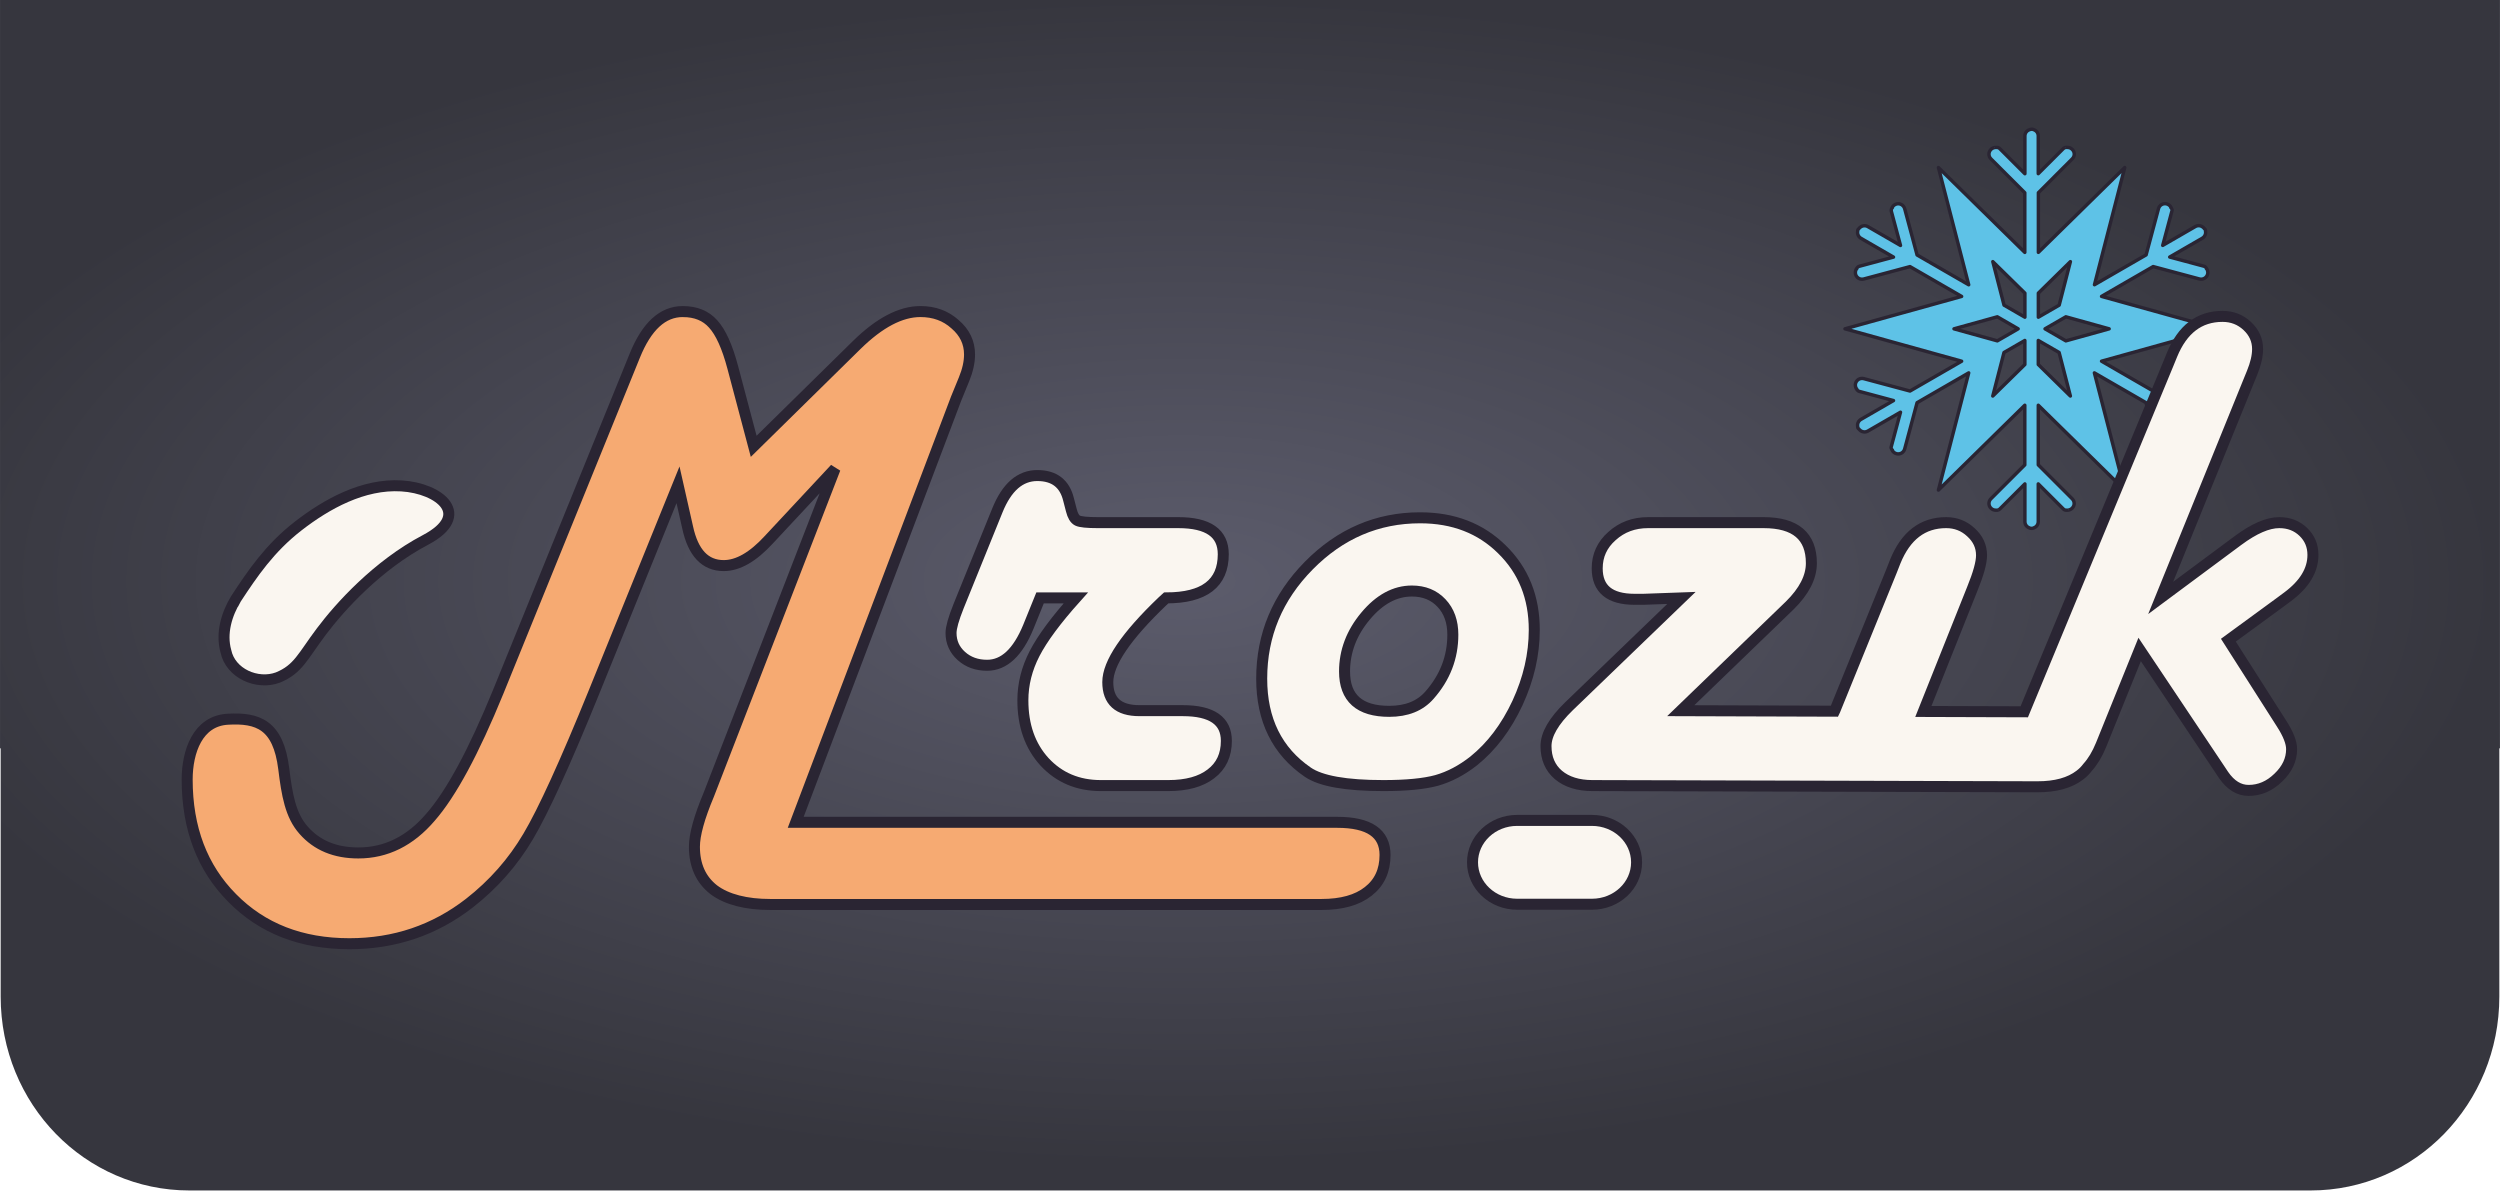
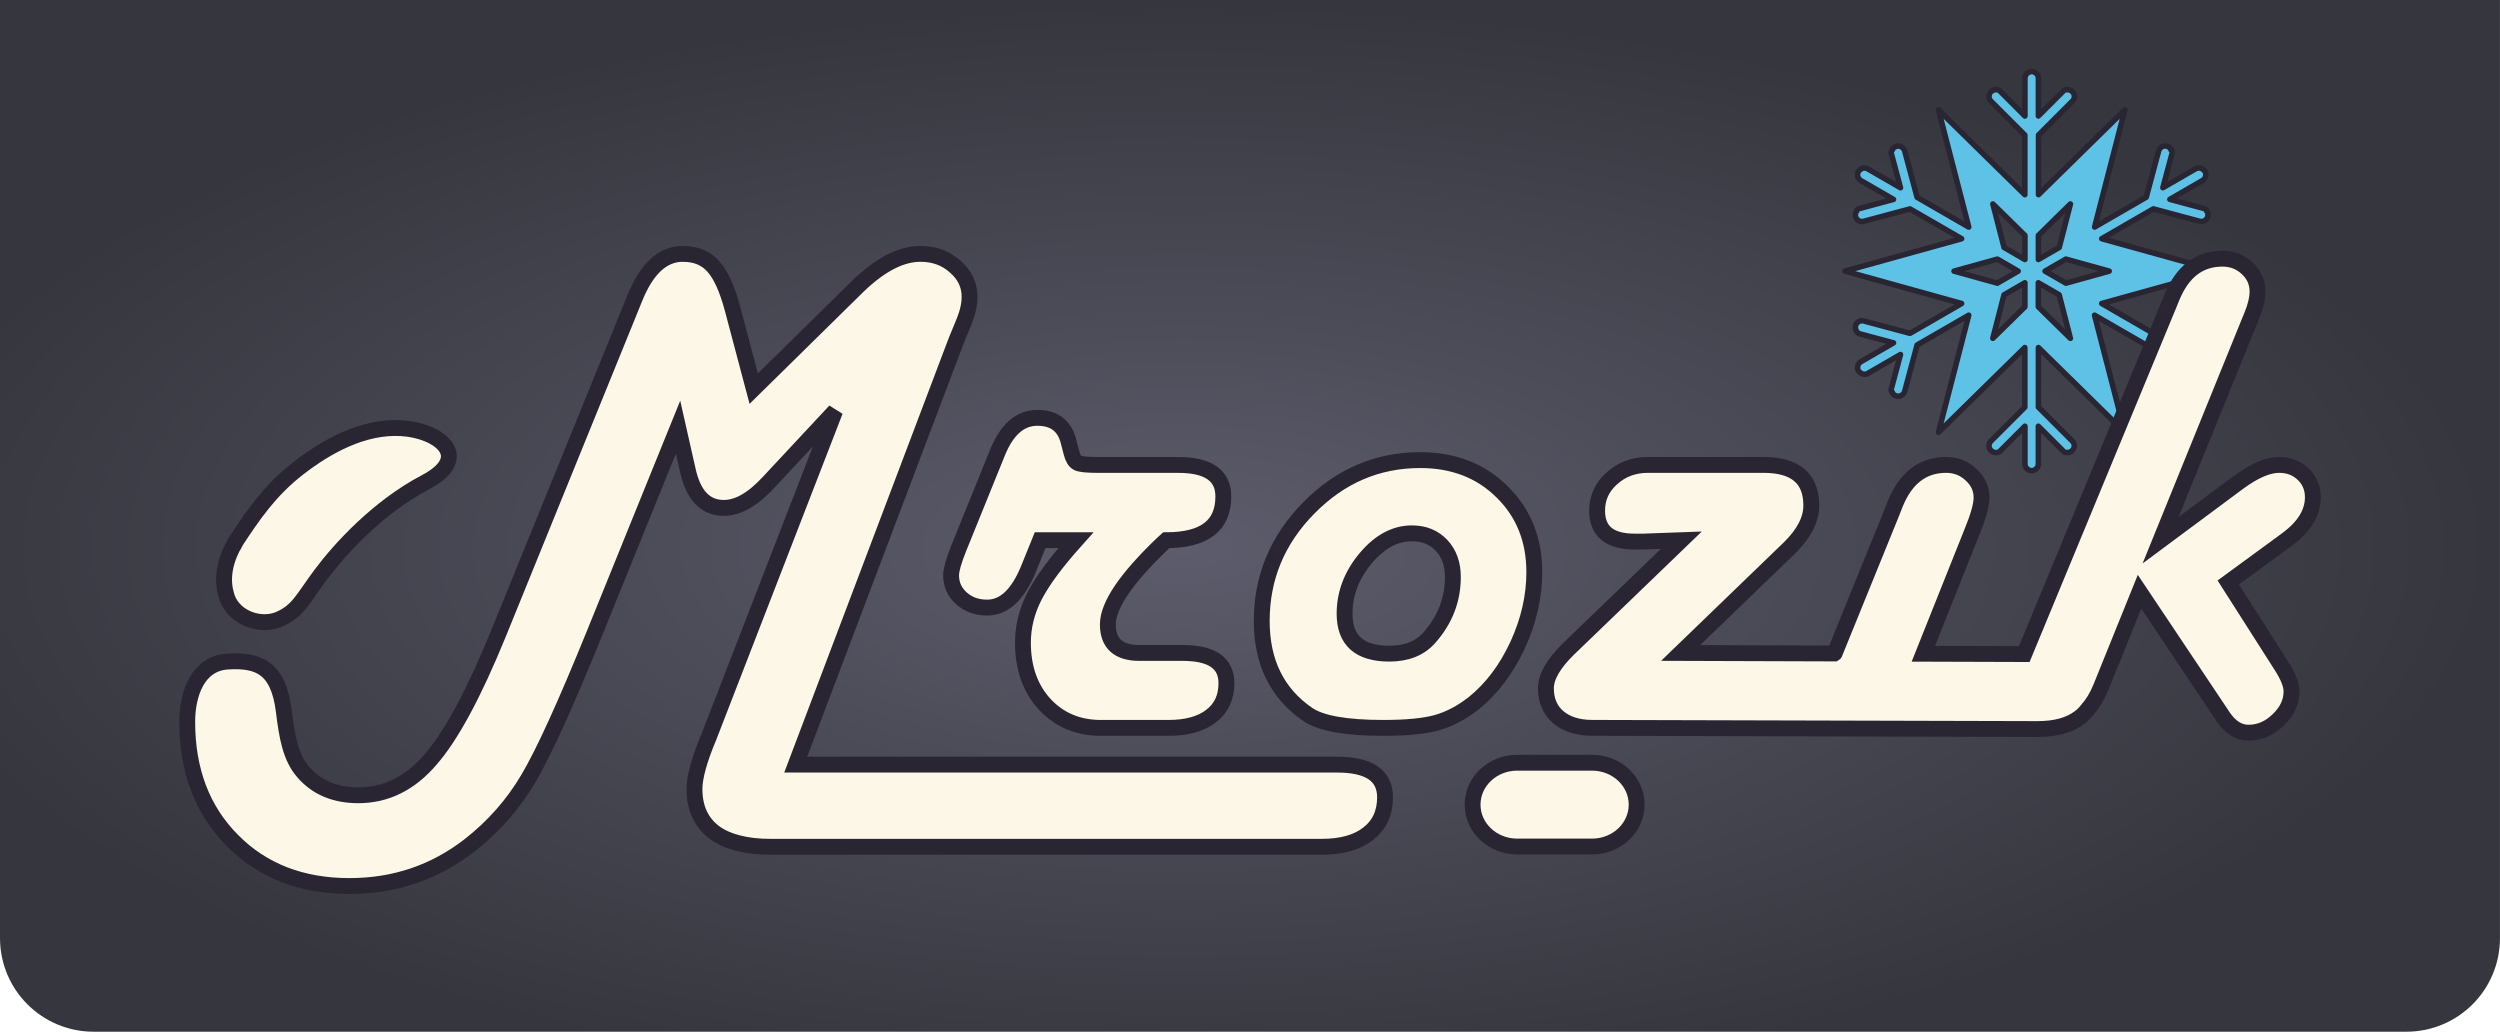
- <svg xmlns="http://www.w3.org/2000/svg" xmlns:xlink="http://www.w3.org/1999/xlink" width="315" height="150" viewBox="0 0 83.344 39.688" version="1.1" id="svg829">
+ <svg xmlns="http://www.w3.org/2000/svg" xmlns:xlink="http://www.w3.org/1999/xlink" width="315" height="130" viewBox="0 0 83.344 34.396" version="1.1" id="svg829">
  <defs id="defs823">
-     <radialGradient xlink:href="#linearGradient2494" id="radialGradient4096" gradientUnits="userSpaceOnUse" gradientTransform="matrix(0.8297467,-1.3923139e-8,0,0.367673,577.9221,116.3424)" cx="63.222" cy="132.558" fx="63.222" fy="132.558" r="52.917" />
-     <linearGradient id="linearGradient2494">
-       <stop id="stop2490" offset="0" style="stop-color:#5c5c6c;stop-opacity:1" />
-       <stop id="stop2492" offset="1" style="stop-color:#36363e;stop-opacity:1" />
+     <radialGradient xlink:href="#linearGradient1494" id="radialGradient1496" cx="4024.837" cy="1753.828" fx="4024.837" fy="1753.828" r="157.5" gradientTransform="matrix(0.2780504,1.0953941e-8,0,0.1154777,-1098.359,-63.74887)" gradientUnits="userSpaceOnUse" />
+     <linearGradient id="linearGradient1494">
+       <stop style="stop-color:#5c5c6c;stop-opacity:1" offset="0" id="stop1490" />
+       <stop style="stop-color:#36363e;stop-opacity:1" offset="1" id="stop1492" />
    </linearGradient>
  </defs>
-   <g id="layer1" transform="translate(7.80518,-103.0604)">
-     <g id="g1550" transform="translate(-598.7281,-42.642)">
-       <path id="rect4076" d="m 590.923,145.702 v 24.948 h 0.022 v 8.278 c 0,3.58 2.807,6.462 6.293,6.462 h 70.714 c 3.487,0 6.293,-2.882 6.293,-6.462 v -8.278 h 0.021 v -24.948 z" style="opacity:1;fill:url(#radialGradient4096);fill-opacity:1;stroke:none;stroke-width:0.539;stroke-linecap:round;stroke-linejoin:round;stroke-miterlimit:4;stroke-dasharray:none;stroke-dashoffset:0;stroke-opacity:1;paint-order:normal" />
-       <g transform="translate(0,-2.03605)" id="g1517">
-         <path id="path4078" d="m 613.686,158.125 c -0.672,0 -1.207,0.493 -1.604,1.478 l -4.549,11.196 c -0.817,2.002 -1.57,3.396 -2.258,4.183 -0.68,0.795 -1.482,1.192 -2.407,1.192 -0.772,0 -1.379,-0.252 -1.822,-0.756 -0.443,-0.497 -0.557,-1.187 -0.664,-2.051 -0.182,-1.467 -0.861,-1.71 -1.869,-1.651 -1.001,0.059 -1.348,1.078 -1.351,2.006 0,1.627 0.5,2.945 1.501,3.954 1.001,1.016 2.303,1.524 3.908,1.524 1.505,0 2.838,-0.451 3.999,-1.352 0.802,-0.626 1.455,-1.368 1.96,-2.223 0.504,-0.848 1.238,-2.456 2.2,-4.825 l 2.796,-6.899 0.321,1.421 c 0.183,0.848 0.584,1.272 1.203,1.272 0.474,0 0.974,-0.287 1.501,-0.86 l 2.212,-2.372 -4.209,10.863 c -0.321,0.764 -0.481,1.345 -0.481,1.742 0,0.619 0.214,1.096 0.642,1.432 0.435,0.329 1.091,0.493 1.886,0.493 h 18.375 c 0.672,0 1.192,-0.145 1.559,-0.435 0.374,-0.29 0.562,-0.695 0.562,-1.215 0,-0.726 -0.531,-1.089 -1.593,-1.089 h -18.054 l 5.349,-14.129 0.263,-0.642 c 0.122,-0.298 0.183,-0.573 0.183,-0.825 0,-0.397 -0.16,-0.733 -0.481,-1.008 -0.313,-0.283 -0.699,-0.424 -1.157,-0.424 -0.657,0 -1.364,0.371 -2.12,1.112 l -3.438,3.381 -0.699,-2.636 c -0.183,-0.688 -0.401,-1.169 -0.653,-1.444 -0.244,-0.275 -0.581,-0.412 -1.008,-0.412 z" style="font-style:italic;font-variant:normal;font-weight:normal;font-stretch:semi-expanded;font-size:54.045px;line-height:1.25;font-family:'Harlow Solid Italic';-inkscape-font-specification:'Harlow Solid Italic, Italic Semi-Expanded';font-variant-ligatures:normal;font-variant-caps:normal;font-variant-numeric:normal;font-feature-settings:normal;text-align:start;letter-spacing:0px;word-spacing:0px;writing-mode:lr-tb;text-anchor:start;fill:#f6aa72;fill-opacity:1;stroke:#2a2533;stroke-width:0.367;stroke-miterlimit:4;stroke-dasharray:none;stroke-opacity:1" />
-         <path style="font-style:italic;font-variant:normal;font-weight:normal;font-stretch:semi-expanded;font-size:54.045px;line-height:1.25;font-family:'Harlow Solid Italic';-inkscape-font-specification:'Harlow Solid Italic, Italic Semi-Expanded';font-variant-ligatures:normal;font-variant-caps:normal;font-variant-numeric:normal;font-feature-settings:normal;text-align:start;letter-spacing:0px;word-spacing:0px;writing-mode:lr-tb;text-anchor:start;fill:#faf6f0;fill-opacity:1;stroke:#2a2533;stroke-width:0.367;stroke-miterlimit:4;stroke-dasharray:none;stroke-opacity:1" d="m 598.79,167.699 c 0.551,-0.839 1.123,-1.687 2.072,-2.423 0.949,-0.736 2.169,-1.415 3.442,-1.339 1.273,0.076 2.385,0.969 0.797,1.805 -1.588,0.836 -2.843,2.221 -3.467,3.053 -0.625,0.831 -0.768,1.253 -1.451,1.532 -0.685,0.253 -1.577,-0.135 -1.731,-0.881 -0.165,-0.596 0.024,-1.231 0.337,-1.745 -0.137,0.264 -0.104,0.189 0,0 z" id="path4080" />
-         <path d="m 625.596,167.671 -0.39,0.963 q -0.527,1.283 -1.375,1.283 -0.516,0 -0.859,-0.309 -0.344,-0.309 -0.344,-0.768 0,-0.264 0.252,-0.894 l 1.295,-3.197 q 0.47,-1.157 1.329,-1.157 0.848,0 1.043,0.802 l 0.092,0.355 q 0.069,0.275 0.206,0.344 0.138,0.069 0.676,0.069 h 2.682 q 1.501,0 1.501,1.054 0,1.455 -1.902,1.455 l -0.126,0.115 q -1.822,1.742 -1.822,2.693 0,0.951 1.054,0.951 h 1.444 q 1.455,0 1.455,1.008 0,0.711 -0.516,1.1 -0.504,0.39 -1.421,0.39 h -2.246 q -1.146,0 -1.879,-0.791 -0.722,-0.791 -0.722,-2.051 0,-0.802 0.39,-1.559 0.39,-0.756 1.375,-1.856 z" style="font-style:italic;font-variant:normal;font-weight:normal;font-stretch:semi-expanded;font-size:54.045px;line-height:1.25;font-family:'Harlow Solid Italic';-inkscape-font-specification:'Harlow Solid Italic, Italic Semi-Expanded';font-variant-ligatures:normal;font-variant-caps:normal;font-variant-numeric:normal;font-feature-settings:normal;text-align:start;letter-spacing:0px;word-spacing:0px;writing-mode:lr-tb;text-anchor:start;fill:#faf6f0;fill-opacity:1;stroke:#2a2533;stroke-width:0.367;stroke-miterlimit:4;stroke-dasharray:none;stroke-opacity:1" id="path4082" />
-         <path d="m 638.268,165.001 q 1.662,0 2.727,1.054 1.077,1.054 1.077,2.682 0,1.226 -0.561,2.441 -0.562,1.203 -1.455,1.925 -0.596,0.47 -1.238,0.653 -0.63,0.172 -1.776,0.172 -1.868,0 -2.521,-0.447 -1.536,-1.054 -1.536,-3.117 0,-2.177 1.57,-3.77 1.57,-1.593 3.713,-1.593 z m -0.275,2.441 q -0.848,0 -1.547,0.837 -0.699,0.837 -0.699,1.845 0,1.329 1.49,1.329 0.871,0 1.341,-0.539 0.779,-0.882 0.779,-2.017 0,-0.653 -0.378,-1.054 -0.378,-0.401 -0.986,-0.401 z" style="font-style:italic;font-variant:normal;font-weight:normal;font-stretch:semi-expanded;font-size:54.045px;line-height:1.25;font-family:'Harlow Solid Italic';-inkscape-font-specification:'Harlow Solid Italic, Italic Semi-Expanded';font-variant-ligatures:normal;font-variant-caps:normal;font-variant-numeric:normal;font-feature-settings:normal;text-align:start;letter-spacing:0px;word-spacing:0px;writing-mode:lr-tb;text-anchor:start;fill:#faf6f0;fill-opacity:1;stroke:#2a2533;stroke-width:0.367;stroke-miterlimit:4;stroke-dasharray:none;stroke-opacity:1" id="path4084" />
-         <path id="path4086" d="m 658.642,152.048 c -0.022,0 -0.044,0.006 -0.062,0.015 -0.091,0.03 -0.152,0.113 -0.152,0.212 v 1.255 l -0.835,-0.835 c -0.028,-0.028 -0.064,-0.042 -0.101,-0.042 0,0 -0.018,3.9e-4 -0.018,9.4e-4 0,-4e-4 -0.018,-4e-4 -0.018,-4e-4 -0.056,0 -0.116,0.022 -0.159,0.066 -0.089,0.088 -0.089,0.229 0,0.317 l 1.128,1.128 v 1.988 l -2.879,-2.828 1.009,3.908 -1.721,-0.994 -0.413,-1.541 c -0.033,-0.12 -0.155,-0.191 -0.274,-0.159 -0.059,0.017 -0.107,0.055 -0.136,0.104 0,0.006 0,0.009 0,0.017 0,0.006 0,0.008 -0.018,0.014 -0.018,0.031 -0.025,0.07 -0.018,0.107 l 0.306,1.141 -1.087,-0.628 c -0.083,-0.049 -0.189,-0.036 -0.259,0.025 -0.018,0.012 -0.033,0.027 -0.045,0.047 l -0.018,0.017 c -0.018,0.02 -0.018,0.041 -0.018,0.062 -0.018,0.091 0.023,0.188 0.107,0.237 l 1.087,0.628 -1.14,0.306 c -0.037,0.009 -0.066,0.035 -0.085,0.066 0,0.006 0,0.009 0,0.015 0,0.006 0,0.009 -0.018,0.015 -0.026,0.05 -0.036,0.11 -0.022,0.17 0.033,0.12 0.155,0.191 0.274,0.158 l 1.541,-0.413 1.721,0.994 -3.888,1.08 3.888,1.08 -1.721,0.994 -1.541,-0.413 c -0.121,-0.032 -0.242,0.039 -0.274,0.159 -0.018,0.06 0,0.121 0.022,0.17 0,0.006 0,0.009 0.018,0.015 0,0.006 0,0.009 0,0.015 0.019,0.031 0.048,0.056 0.085,0.066 l 1.14,0.306 -1.087,0.628 c -0.083,0.049 -0.126,0.146 -0.107,0.237 0,0.021 0,0.043 0.018,0.062 l 0.018,0.017 c 0.018,0.02 0.026,0.035 0.045,0.047 0.07,0.061 0.173,0.074 0.259,0.025 l 1.087,-0.628 -0.306,1.141 c -0.018,0.038 0,0.076 0.018,0.107 0,0.006 0,0.008 0.018,0.014 0,0.006 0,0.012 0,0.017 0.029,0.05 0.076,0.088 0.136,0.104 0.121,0.032 0.242,-0.038 0.274,-0.159 l 0.413,-1.541 1.721,-0.994 -1.009,3.907 2.879,-2.828 v 1.988 l -1.128,1.128 c -0.089,0.088 -0.089,0.229 0,0.317 0.044,0.044 0.101,0.066 0.159,0.066 0,0 0.018,-3.8e-4 0.018,-3.8e-4 0,3.8e-4 0.018,9.4e-4 0.018,9.4e-4 0.036,0 0.072,-0.014 0.101,-0.042 l 0.835,-0.835 v 1.255 c 0,0.099 0.062,0.182 0.152,0.212 0.018,0.01 0.039,0.015 0.061,0.015 h 0.02 c 0.022,0 0.044,-0.006 0.061,-0.015 0.091,-0.03 0.152,-0.113 0.152,-0.212 v -1.255 l 0.835,0.835 c 0.026,0.028 0.064,0.042 0.099,0.042 0,0 0.018,-4e-4 0.018,-9.4e-4 0,3.8e-4 0.018,3.8e-4 0.018,3.8e-4 0.056,0 0.116,-0.022 0.159,-0.066 0.091,-0.088 0.091,-0.229 0,-0.317 l -1.128,-1.128 v -1.988 l 2.879,2.828 -1.009,-3.907 0.453,0.262 1.268,0.732 0.413,1.541 c 0.033,0.12 0.155,0.191 0.275,0.158 0.059,-0.017 0.107,-0.055 0.137,-0.104 0,-0.006 0,-0.009 0,-0.017 0,-0.006 0,-0.008 0.018,-0.014 0.018,-0.031 0.023,-0.07 0.018,-0.107 l -0.306,-1.141 1.087,0.628 c 0.083,0.049 0.189,0.036 0.259,-0.025 0.018,-0.012 0.035,-0.027 0.045,-0.047 l 0.018,-0.017 c 0.018,-0.019 0.018,-0.041 0.018,-0.062 0.018,-0.092 -0.023,-0.188 -0.107,-0.237 l -1.087,-0.628 1.141,-0.306 c 0.036,-0.009 0.066,-0.034 0.085,-0.066 0,-0.006 0,-0.009 0,-0.015 0,-0.006 0,-0.01 0.018,-0.015 0.028,-0.05 0.037,-0.11 0.022,-0.17 -0.033,-0.12 -0.155,-0.191 -0.274,-0.159 l -1.541,0.413 -1.721,-0.994 3.888,-1.08 -3.888,-1.08 1.721,-0.994 1.541,0.413 c 0.121,0.032 0.242,-0.039 0.274,-0.159 0.018,-0.06 0,-0.121 -0.022,-0.17 0,-0.006 0,-0.009 -0.018,-0.015 0,-0.006 0,-0.01 0,-0.015 -0.018,-0.031 -0.046,-0.056 -0.083,-0.066 l -1.141,-0.306 1.087,-0.628 c 0.083,-0.049 0.126,-0.146 0.107,-0.237 0,-0.021 0,-0.043 -0.018,-0.062 l -0.018,-0.017 c -0.018,-0.02 -0.026,-0.035 -0.045,-0.047 -0.07,-0.061 -0.174,-0.074 -0.259,-0.025 l -1.087,0.628 0.306,-1.141 c 0.018,-0.038 0,-0.076 -0.018,-0.107 0,-0.006 0,-0.008 -0.018,-0.014 0,-0.006 0,-0.012 0,-0.017 -0.028,-0.05 -0.077,-0.088 -0.136,-0.104 -0.121,-0.032 -0.243,0.038 -0.275,0.159 l -0.413,1.541 -1.268,0.732 -0.453,0.262 1.009,-3.907 -2.879,2.828 v -1.988 l 1.128,-1.128 c 0.091,-0.088 0.091,-0.229 0,-0.317 -0.043,-0.044 -0.101,-0.066 -0.159,-0.066 0,0 -0.018,3.9e-4 -0.018,3.9e-4 0,-3.9e-4 -0.019,-9.4e-4 -0.019,-9.4e-4 -0.036,0 -0.072,0.014 -0.101,0.041 l -0.835,0.835 v -1.255 c 0,-0.099 -0.061,-0.182 -0.152,-0.212 -0.018,-0.009 -0.04,-0.015 -0.061,-0.015 z m -1.283,4.413 1.069,1.05 v 0.802 l -0.695,-0.401 z m 2.586,0 -0.374,1.451 -0.694,0.401 v -0.802 z m -2.436,1.839 0.694,0.401 -0.694,0.401 -1.444,-0.401 z m 2.285,0 1.443,0.401 -1.443,0.401 -0.694,-0.401 0.195,-0.113 z m -1.367,0.789 v 0.802 l -1.069,1.05 0.374,-1.451 z m 0.448,0 0.694,0.401 0.375,1.451 -1.069,-1.05 z" style="opacity:1;fill:#5ec2e7;fill-opacity:1;stroke:#2a2533;stroke-width:0.115;stroke-linecap:round;stroke-linejoin:round;stroke-miterlimit:4;stroke-dasharray:none;stroke-dashoffset:0;stroke-opacity:1" />
-         <path style="font-style:italic;font-variant:normal;font-weight:normal;font-stretch:semi-expanded;font-size:54.045px;line-height:1.25;font-family:'Harlow Solid Italic';-inkscape-font-specification:'Harlow Solid Italic, Italic Semi-Expanded';font-variant-ligatures:normal;font-variant-caps:normal;font-variant-numeric:normal;font-feature-settings:normal;text-align:start;letter-spacing:0px;word-spacing:0px;writing-mode:lr-tb;text-anchor:start;fill:#faf6f0;fill-opacity:1;stroke:#2a2533;stroke-width:0.367;stroke-miterlimit:4;stroke-dasharray:none;stroke-opacity:1" d="m 665.015,158.286 c -0.772,0 -1.333,0.428 -1.684,1.284 l -0.126,0.309 -4.798,11.589 -3.364,-0.011 1.63,-4.083 c 0.206,-0.504 0.31,-0.879 0.31,-1.123 0,-0.298 -0.118,-0.554 -0.355,-0.768 -0.229,-0.214 -0.504,-0.321 -0.825,-0.321 -0.779,0 -1.345,0.432 -1.696,1.295 l -0.126,0.321 -1.891,4.653 c -0.002,0.006 -0.004,0.011 -0.007,0.017 l -5.128,-0.017 3.633,-3.507 c 0.481,-0.474 0.722,-0.943 0.722,-1.41 0,-0.901 -0.531,-1.352 -1.593,-1.352 h -3.564 -0.287 c -0.474,0 -0.875,0.149 -1.203,0.447 -0.329,0.29 -0.493,0.649 -0.493,1.077 0,0.688 0.416,1.032 1.249,1.032 h 0.287 l 1.272,-0.046 -3.747,3.61 c -0.512,0.497 -0.768,0.94 -0.768,1.329 0,0.405 0.137,0.726 0.413,0.962 0.283,0.237 0.661,0.354 1.135,0.355 l 14.83,0.04 c 0.611,0.002 1.085,-0.13 1.421,-0.39 0.102,-0.077 0.187,-0.164 0.258,-0.259 0.169,-0.187 0.32,-0.433 0.451,-0.755 l 1.283,-3.174 2.659,3.977 0.137,0.206 c 0.237,0.344 0.516,0.516 0.837,0.516 0.367,0 0.695,-0.141 0.986,-0.424 0.298,-0.283 0.447,-0.6 0.447,-0.951 0,-0.222 -0.111,-0.504 -0.332,-0.848 l -1.776,-2.785 1.708,-1.249 0.263,-0.195 c 0.565,-0.42 0.848,-0.886 0.848,-1.398 0,-0.306 -0.107,-0.562 -0.321,-0.768 -0.214,-0.206 -0.481,-0.309 -0.802,-0.309 -0.382,0 -0.84,0.199 -1.375,0.596 l -2.578,1.914 2.922,-7.197 0.126,-0.309 c 0.122,-0.298 0.183,-0.562 0.183,-0.791 0,-0.298 -0.115,-0.554 -0.344,-0.768 -0.229,-0.214 -0.504,-0.321 -0.825,-0.321 z" id="path4088" />
-         <rect rx="1.488" ry="1.488" y="175.089" x="640.013" height="2.795" width="5.47" id="rect4090" style="opacity:1;fill:#faf6f0;fill-opacity:1;stroke:#2a2533;stroke-width:0.367;stroke-linecap:butt;stroke-linejoin:round;stroke-miterlimit:4;stroke-dasharray:none;stroke-dashoffset:0;stroke-opacity:1" />
-       </g>
-     </g>
+   <g id="layer1" transform="translate(18.65311,-120.5229)">
+     <path style="opacity:1;fill:url(#radialGradient1496);fill-opacity:1;stroke:none;stroke-width:0.64;stroke-linecap:round;stroke-linejoin:round;stroke-miterlimit:4;stroke-dasharray:none;stroke-dashoffset:0;stroke-opacity:1;paint-order:normal" d="m -18.653,120.523 v 12.506 8.994 9.769 c 0,1.732 1.395,3.126 3.127,3.126 h 77.09 c 1.732,0 3.126,-1.394 3.126,-3.126 v -9.769 -8.994 -12.506 z" id="rect1483" />
+     <path style="font-style:italic;font-variant:normal;font-weight:normal;font-stretch:semi-expanded;font-size:54.045px;line-height:1.25;font-family:'Harlow Solid Italic';-inkscape-font-specification:'Harlow Solid Italic, Italic Semi-Expanded';font-variant-ligatures:normal;font-variant-caps:normal;font-variant-numeric:normal;font-feature-settings:normal;text-align:start;letter-spacing:0px;word-spacing:0px;writing-mode:lr-tb;text-anchor:start;fill:#fdf7e7;fill-opacity:1;stroke:#2a2533;stroke-width:0.529;stroke-miterlimit:4;stroke-dasharray:none;stroke-opacity:1" d="m 4.112,128.986 c -0.672,0 -1.207,0.493 -1.604,1.478 l -4.55,11.196 c -0.818,2.002 -1.57,3.396 -2.258,4.183 -0.68,0.795 -1.482,1.192 -2.406,1.192 -0.772,0 -1.379,-0.252 -1.822,-0.756 -0.443,-0.497 -0.557,-1.187 -0.664,-2.051 -0.182,-1.467 -0.861,-1.71 -1.869,-1.651 -1.001,0.059 -1.348,1.078 -1.351,2.006 0,1.627 0.5,2.945 1.501,3.954 1.001,1.016 2.303,1.524 3.908,1.524 1.505,0 2.838,-0.451 3.999,-1.352 0.802,-0.626 1.455,-1.368 1.96,-2.223 0.504,-0.848 1.238,-2.456 2.2,-4.825 l 2.796,-6.899 0.321,1.421 c 0.183,0.848 0.585,1.272 1.203,1.272 0.474,0 0.974,-0.287 1.501,-0.86 l 2.212,-2.372 -4.209,10.863 c -0.321,0.764 -0.481,1.345 -0.481,1.742 0,0.619 0.214,1.096 0.642,1.432 0.435,0.329 1.091,0.493 1.886,0.493 H 25.401 c 0.672,0 1.192,-0.145 1.558,-0.435 0.374,-0.29 0.562,-0.695 0.562,-1.215 0,-0.726 -0.531,-1.089 -1.593,-1.089 H 7.874 l 5.349,-14.129 0.264,-0.642 c 0.122,-0.298 0.183,-0.573 0.183,-0.825 0,-0.397 -0.161,-0.733 -0.481,-1.008 -0.313,-0.283 -0.699,-0.424 -1.157,-0.424 -0.657,0 -1.364,0.371 -2.12,1.112 l -3.438,3.381 -0.699,-2.636 c -0.183,-0.688 -0.401,-1.169 -0.653,-1.444 -0.244,-0.275 -0.581,-0.412 -1.008,-0.412 z" id="path1448" />
+     <path id="path1450" d="m -10.784,138.559 c 0.551,-0.839 1.123,-1.687 2.072,-2.423 0.95,-0.736 2.169,-1.415 3.442,-1.339 1.273,0.076 2.385,0.969 0.797,1.805 -1.588,0.836 -2.843,2.221 -3.467,3.053 -0.625,0.831 -0.768,1.253 -1.451,1.532 -0.685,0.253 -1.577,-0.135 -1.731,-0.881 -0.165,-0.596 0.024,-1.231 0.337,-1.745 -0.137,0.264 -0.104,0.189 0,0 z" style="font-style:italic;font-variant:normal;font-weight:normal;font-stretch:semi-expanded;font-size:54.045px;line-height:1.25;font-family:'Harlow Solid Italic';-inkscape-font-specification:'Harlow Solid Italic, Italic Semi-Expanded';font-variant-ligatures:normal;font-variant-caps:normal;font-variant-numeric:normal;font-feature-settings:normal;text-align:start;letter-spacing:0px;word-spacing:0px;writing-mode:lr-tb;text-anchor:start;fill:#fdf7e7;fill-opacity:1;stroke:#2a2533;stroke-width:0.529;stroke-miterlimit:4;stroke-dasharray:none;stroke-opacity:1" />
+     <path id="path1452" style="font-style:italic;font-variant:normal;font-weight:normal;font-stretch:semi-expanded;font-size:54.045px;line-height:1.25;font-family:'Harlow Solid Italic';-inkscape-font-specification:'Harlow Solid Italic, Italic Semi-Expanded';font-variant-ligatures:normal;font-variant-caps:normal;font-variant-numeric:normal;font-feature-settings:normal;text-align:start;letter-spacing:0px;word-spacing:0px;writing-mode:lr-tb;text-anchor:start;fill:#fdf7e7;fill-opacity:1;stroke:#2a2533;stroke-width:0.529;stroke-miterlimit:4;stroke-dasharray:none;stroke-opacity:1" d="m 16.022,138.532 -0.39,0.963 q -0.527,1.283 -1.375,1.283 -0.516,0 -0.859,-0.309 -0.344,-0.309 -0.344,-0.768 0,-0.264 0.252,-0.894 l 1.295,-3.197 q 0.47,-1.157 1.329,-1.157 0.848,0 1.043,0.802 l 0.092,0.355 q 0.069,0.275 0.206,0.344 0.138,0.069 0.676,0.069 h 2.682 q 1.501,0 1.501,1.054 0,1.455 -1.902,1.455 l -0.126,0.115 q -1.822,1.742 -1.822,2.693 0,0.951 1.054,0.951 h 1.444 q 1.455,0 1.455,1.008 0,0.711 -0.516,1.1 -0.504,0.39 -1.421,0.39 h -2.246 q -1.146,0 -1.879,-0.791 -0.722,-0.791 -0.722,-2.051 0,-0.802 0.39,-1.559 0.39,-0.756 1.375,-1.856 z" />
+     <path id="path1454" style="font-style:italic;font-variant:normal;font-weight:normal;font-stretch:semi-expanded;font-size:54.045px;line-height:1.25;font-family:'Harlow Solid Italic';-inkscape-font-specification:'Harlow Solid Italic, Italic Semi-Expanded';font-variant-ligatures:normal;font-variant-caps:normal;font-variant-numeric:normal;font-feature-settings:normal;text-align:start;letter-spacing:0px;word-spacing:0px;writing-mode:lr-tb;text-anchor:start;fill:#fdf7e7;fill-opacity:1;stroke:#2a2533;stroke-width:0.529;stroke-miterlimit:4;stroke-dasharray:none;stroke-opacity:1" d="m 28.693,135.862 q 1.662,0 2.727,1.054 1.077,1.054 1.077,2.682 0,1.226 -0.561,2.441 -0.561,1.203 -1.455,1.925 -0.596,0.47 -1.238,0.653 -0.63,0.172 -1.776,0.172 -1.868,0 -2.521,-0.447 -1.536,-1.054 -1.536,-3.117 0,-2.177 1.57,-3.77 1.57,-1.593 3.713,-1.593 z m -0.275,2.441 q -0.848,0 -1.547,0.837 -0.699,0.837 -0.699,1.845 0,1.329 1.49,1.329 0.871,0 1.341,-0.539 0.779,-0.882 0.779,-2.017 0,-0.653 -0.378,-1.054 -0.378,-0.401 -0.986,-0.401 z" />
+     <path style="opacity:1;fill:#5ec2e7;fill-opacity:1;stroke:#2a2533;stroke-width:0.185;stroke-linecap:round;stroke-linejoin:round;stroke-miterlimit:4;stroke-dasharray:none;stroke-dashoffset:0;stroke-opacity:1" d="m 49.067,122.909 c -0.023,0 -0.044,0.006 -0.062,0.015 -0.091,0.03 -0.152,0.113 -0.152,0.212 v 1.255 l -0.835,-0.835 c -0.028,-0.028 -0.064,-0.042 -0.101,-0.042 0,0 -0.018,3.9e-4 -0.018,9.4e-4 0,-4e-4 -0.018,-4e-4 -0.018,-4e-4 -0.056,0 -0.116,0.022 -0.159,0.066 -0.089,0.088 -0.089,0.229 0,0.317 l 1.128,1.128 v 1.988 l -2.879,-2.828 1.009,3.908 -1.721,-0.994 -0.413,-1.541 c -0.033,-0.12 -0.155,-0.191 -0.274,-0.159 -0.059,0.017 -0.107,0.055 -0.137,0.104 0,0.006 0,0.009 0,0.017 0,0.006 0,0.008 -0.018,0.014 -0.018,0.031 -0.025,0.07 -0.018,0.107 l 0.306,1.141 -1.087,-0.628 c -0.083,-0.049 -0.189,-0.036 -0.259,0.025 -0.018,0.012 -0.033,0.027 -0.045,0.047 l -0.018,0.017 c -0.018,0.02 -0.018,0.041 -0.018,0.062 -0.018,0.091 0.023,0.188 0.107,0.237 l 1.087,0.628 -1.14,0.306 c -0.037,0.009 -0.066,0.035 -0.085,0.066 0,0.006 0,0.009 0,0.015 0,0.006 0,0.009 -0.018,0.015 -0.026,0.05 -0.036,0.11 -0.022,0.17 0.033,0.12 0.155,0.191 0.274,0.158 l 1.541,-0.413 1.721,0.994 -3.889,1.08 3.889,1.08 -1.721,0.994 -1.541,-0.413 c -0.121,-0.032 -0.242,0.039 -0.274,0.159 -0.018,0.06 0,0.121 0.022,0.17 0,0.006 0,0.009 0.018,0.015 0,0.006 0,0.009 0,0.015 0.019,0.031 0.048,0.056 0.085,0.066 l 1.14,0.306 -1.087,0.628 c -0.083,0.049 -0.126,0.146 -0.107,0.237 0,0.021 0,0.043 0.018,0.062 l 0.018,0.017 c 0.018,0.02 0.026,0.035 0.045,0.047 0.07,0.061 0.173,0.074 0.259,0.025 l 1.087,-0.628 -0.306,1.141 c -0.018,0.038 0,0.076 0.018,0.107 0,0.006 0,0.008 0.018,0.014 0,0.006 0,0.012 0,0.017 0.029,0.05 0.076,0.088 0.137,0.104 0.121,0.032 0.242,-0.038 0.274,-0.159 l 0.413,-1.541 1.721,-0.994 -1.009,3.907 2.879,-2.828 v 1.988 l -1.128,1.128 c -0.089,0.088 -0.089,0.229 0,0.317 0.044,0.044 0.101,0.066 0.159,0.066 0,0 0.018,-3.8e-4 0.018,-3.8e-4 0,3.8e-4 0.018,9.4e-4 0.018,9.4e-4 0.036,0 0.072,-0.014 0.101,-0.042 l 0.835,-0.835 v 1.255 c 0,0.099 0.062,0.182 0.152,0.212 0.018,0.01 0.039,0.015 0.062,0.015 h 0.02 c 0.023,0 0.044,-0.006 0.062,-0.015 0.091,-0.03 0.152,-0.113 0.152,-0.212 v -1.255 l 0.836,0.835 c 0.026,0.028 0.064,0.042 0.099,0.042 0,0 0.018,-4e-4 0.018,-9.4e-4 0,3.8e-4 0.018,3.8e-4 0.018,3.8e-4 0.056,0 0.116,-0.022 0.159,-0.066 0.091,-0.088 0.091,-0.229 0,-0.317 l -1.128,-1.128 v -1.988 l 2.88,2.828 -1.009,-3.907 0.453,0.262 1.268,0.732 0.412,1.541 c 0.032,0.12 0.155,0.191 0.275,0.158 0.059,-0.017 0.107,-0.055 0.137,-0.104 0,-0.006 0,-0.009 0,-0.017 0,-0.006 0,-0.008 0.018,-0.014 0.018,-0.031 0.023,-0.07 0.018,-0.107 l -0.305,-1.141 1.087,0.628 c 0.083,0.049 0.189,0.036 0.259,-0.025 0.018,-0.012 0.035,-0.027 0.045,-0.047 l 0.018,-0.017 c 0.018,-0.019 0.018,-0.041 0.018,-0.062 0.018,-0.092 -0.023,-0.188 -0.107,-0.237 l -1.087,-0.628 1.141,-0.306 c 0.036,-0.009 0.066,-0.034 0.085,-0.066 0,-0.006 0,-0.009 0,-0.015 0,-0.006 0,-0.01 0.018,-0.015 0.028,-0.05 0.037,-0.11 0.023,-0.17 -0.033,-0.12 -0.155,-0.191 -0.274,-0.159 l -1.541,0.413 -1.721,-0.994 3.889,-1.08 -3.889,-1.08 1.721,-0.994 1.541,0.413 c 0.121,0.032 0.242,-0.039 0.274,-0.159 0.018,-0.06 0,-0.121 -0.023,-0.17 0,-0.006 0,-0.009 -0.018,-0.015 0,-0.006 0,-0.01 0,-0.015 -0.018,-0.031 -0.046,-0.056 -0.083,-0.066 l -1.141,-0.306 1.087,-0.628 c 0.083,-0.049 0.126,-0.146 0.107,-0.237 0,-0.021 0,-0.043 -0.018,-0.062 l -0.018,-0.017 c -0.018,-0.02 -0.026,-0.035 -0.045,-0.047 -0.07,-0.061 -0.174,-0.074 -0.259,-0.025 l -1.087,0.628 0.306,-1.141 c 0.018,-0.038 0,-0.076 -0.018,-0.107 0,-0.006 0,-0.008 -0.018,-0.014 0,-0.006 0,-0.012 0,-0.017 -0.028,-0.05 -0.077,-0.088 -0.137,-0.104 -0.121,-0.032 -0.242,0.038 -0.275,0.159 l -0.413,1.541 -1.268,0.732 -0.453,0.262 1.009,-3.907 -2.879,2.828 v -1.988 l 1.128,-1.128 c 0.091,-0.088 0.091,-0.229 0,-0.317 -0.043,-0.044 -0.101,-0.066 -0.159,-0.066 0,0 -0.018,3.9e-4 -0.018,3.9e-4 0,-3.9e-4 -0.019,-9.4e-4 -0.019,-9.4e-4 -0.036,0 -0.072,0.014 -0.101,0.041 l -0.835,0.835 v -1.255 c 0,-0.099 -0.062,-0.182 -0.152,-0.212 -0.018,-0.009 -0.039,-0.015 -0.061,-0.015 z m -1.283,4.413 1.069,1.05 v 0.802 l -0.695,-0.401 z m 2.586,0 -0.374,1.451 -0.694,0.401 v -0.802 z m -2.436,1.839 0.694,0.401 -0.694,0.401 -1.444,-0.401 z m 2.285,0 1.444,0.401 -1.444,0.401 -0.694,-0.401 0.195,-0.113 z m -1.367,0.789 v 0.802 l -1.069,1.05 0.374,-1.451 z m 0.448,0 0.694,0.401 0.375,1.451 -1.069,-1.05 z" id="path1456" />
+     <path id="path1458" d="m 55.44,129.146 c -0.772,0 -1.333,0.428 -1.685,1.284 l -0.126,0.309 -4.798,11.589 -3.364,-0.011 1.63,-4.083 c 0.206,-0.504 0.31,-0.879 0.31,-1.123 0,-0.298 -0.118,-0.554 -0.355,-0.768 -0.229,-0.214 -0.504,-0.321 -0.825,-0.321 -0.779,0 -1.345,0.432 -1.696,1.295 l -0.126,0.321 -1.891,4.653 c 0,0.006 0,0.011 -0.01,0.017 l -5.128,-0.017 3.633,-3.507 c 0.481,-0.474 0.722,-0.943 0.722,-1.41 0,-0.901 -0.531,-1.352 -1.593,-1.352 h -3.564 -0.287 c -0.474,0 -0.875,0.149 -1.203,0.447 -0.329,0.29 -0.493,0.649 -0.493,1.077 0,0.688 0.416,1.032 1.249,1.032 h 0.287 l 1.272,-0.046 -3.747,3.61 c -0.512,0.497 -0.768,0.94 -0.768,1.329 0,0.405 0.137,0.726 0.412,0.962 0.283,0.237 0.661,0.354 1.135,0.355 l 14.83,0.04 c 0.611,0.002 1.085,-0.13 1.421,-0.39 0.102,-0.077 0.187,-0.164 0.258,-0.259 0.169,-0.187 0.32,-0.433 0.451,-0.755 l 1.283,-3.174 2.659,3.977 0.137,0.206 c 0.237,0.344 0.516,0.516 0.837,0.516 0.367,0 0.695,-0.141 0.986,-0.424 0.298,-0.283 0.447,-0.6 0.447,-0.951 0,-0.222 -0.111,-0.504 -0.332,-0.848 l -1.776,-2.785 1.708,-1.249 0.264,-0.195 c 0.565,-0.42 0.848,-0.886 0.848,-1.398 0,-0.306 -0.107,-0.562 -0.321,-0.768 -0.214,-0.206 -0.481,-0.309 -0.802,-0.309 -0.382,0 -0.84,0.199 -1.375,0.596 l -2.578,1.914 2.922,-7.197 0.126,-0.309 c 0.122,-0.298 0.183,-0.562 0.183,-0.791 0,-0.298 -0.115,-0.554 -0.344,-0.768 -0.229,-0.214 -0.504,-0.321 -0.825,-0.321 z" style="font-style:italic;font-variant:normal;font-weight:normal;font-stretch:semi-expanded;font-size:54.045px;line-height:1.25;font-family:'Harlow Solid Italic';-inkscape-font-specification:'Harlow Solid Italic, Italic Semi-Expanded';font-variant-ligatures:normal;font-variant-caps:normal;font-variant-numeric:normal;font-feature-settings:normal;text-align:start;letter-spacing:0px;word-spacing:0px;writing-mode:lr-tb;text-anchor:start;fill:#fdf7e7;fill-opacity:1;stroke:#2a2533;stroke-width:0.529;stroke-miterlimit:4;stroke-dasharray:none;stroke-opacity:1" />
+     <rect style="opacity:1;fill:#fdf7e7;fill-opacity:1;stroke:#2a2533;stroke-width:0.529;stroke-linecap:butt;stroke-linejoin:round;stroke-miterlimit:4;stroke-dasharray:none;stroke-dashoffset:0;stroke-opacity:1" id="rect1460" width="5.47" height="2.795" x="30.439" y="145.95" ry="1.488" rx="1.488" />
  </g>
</svg>
